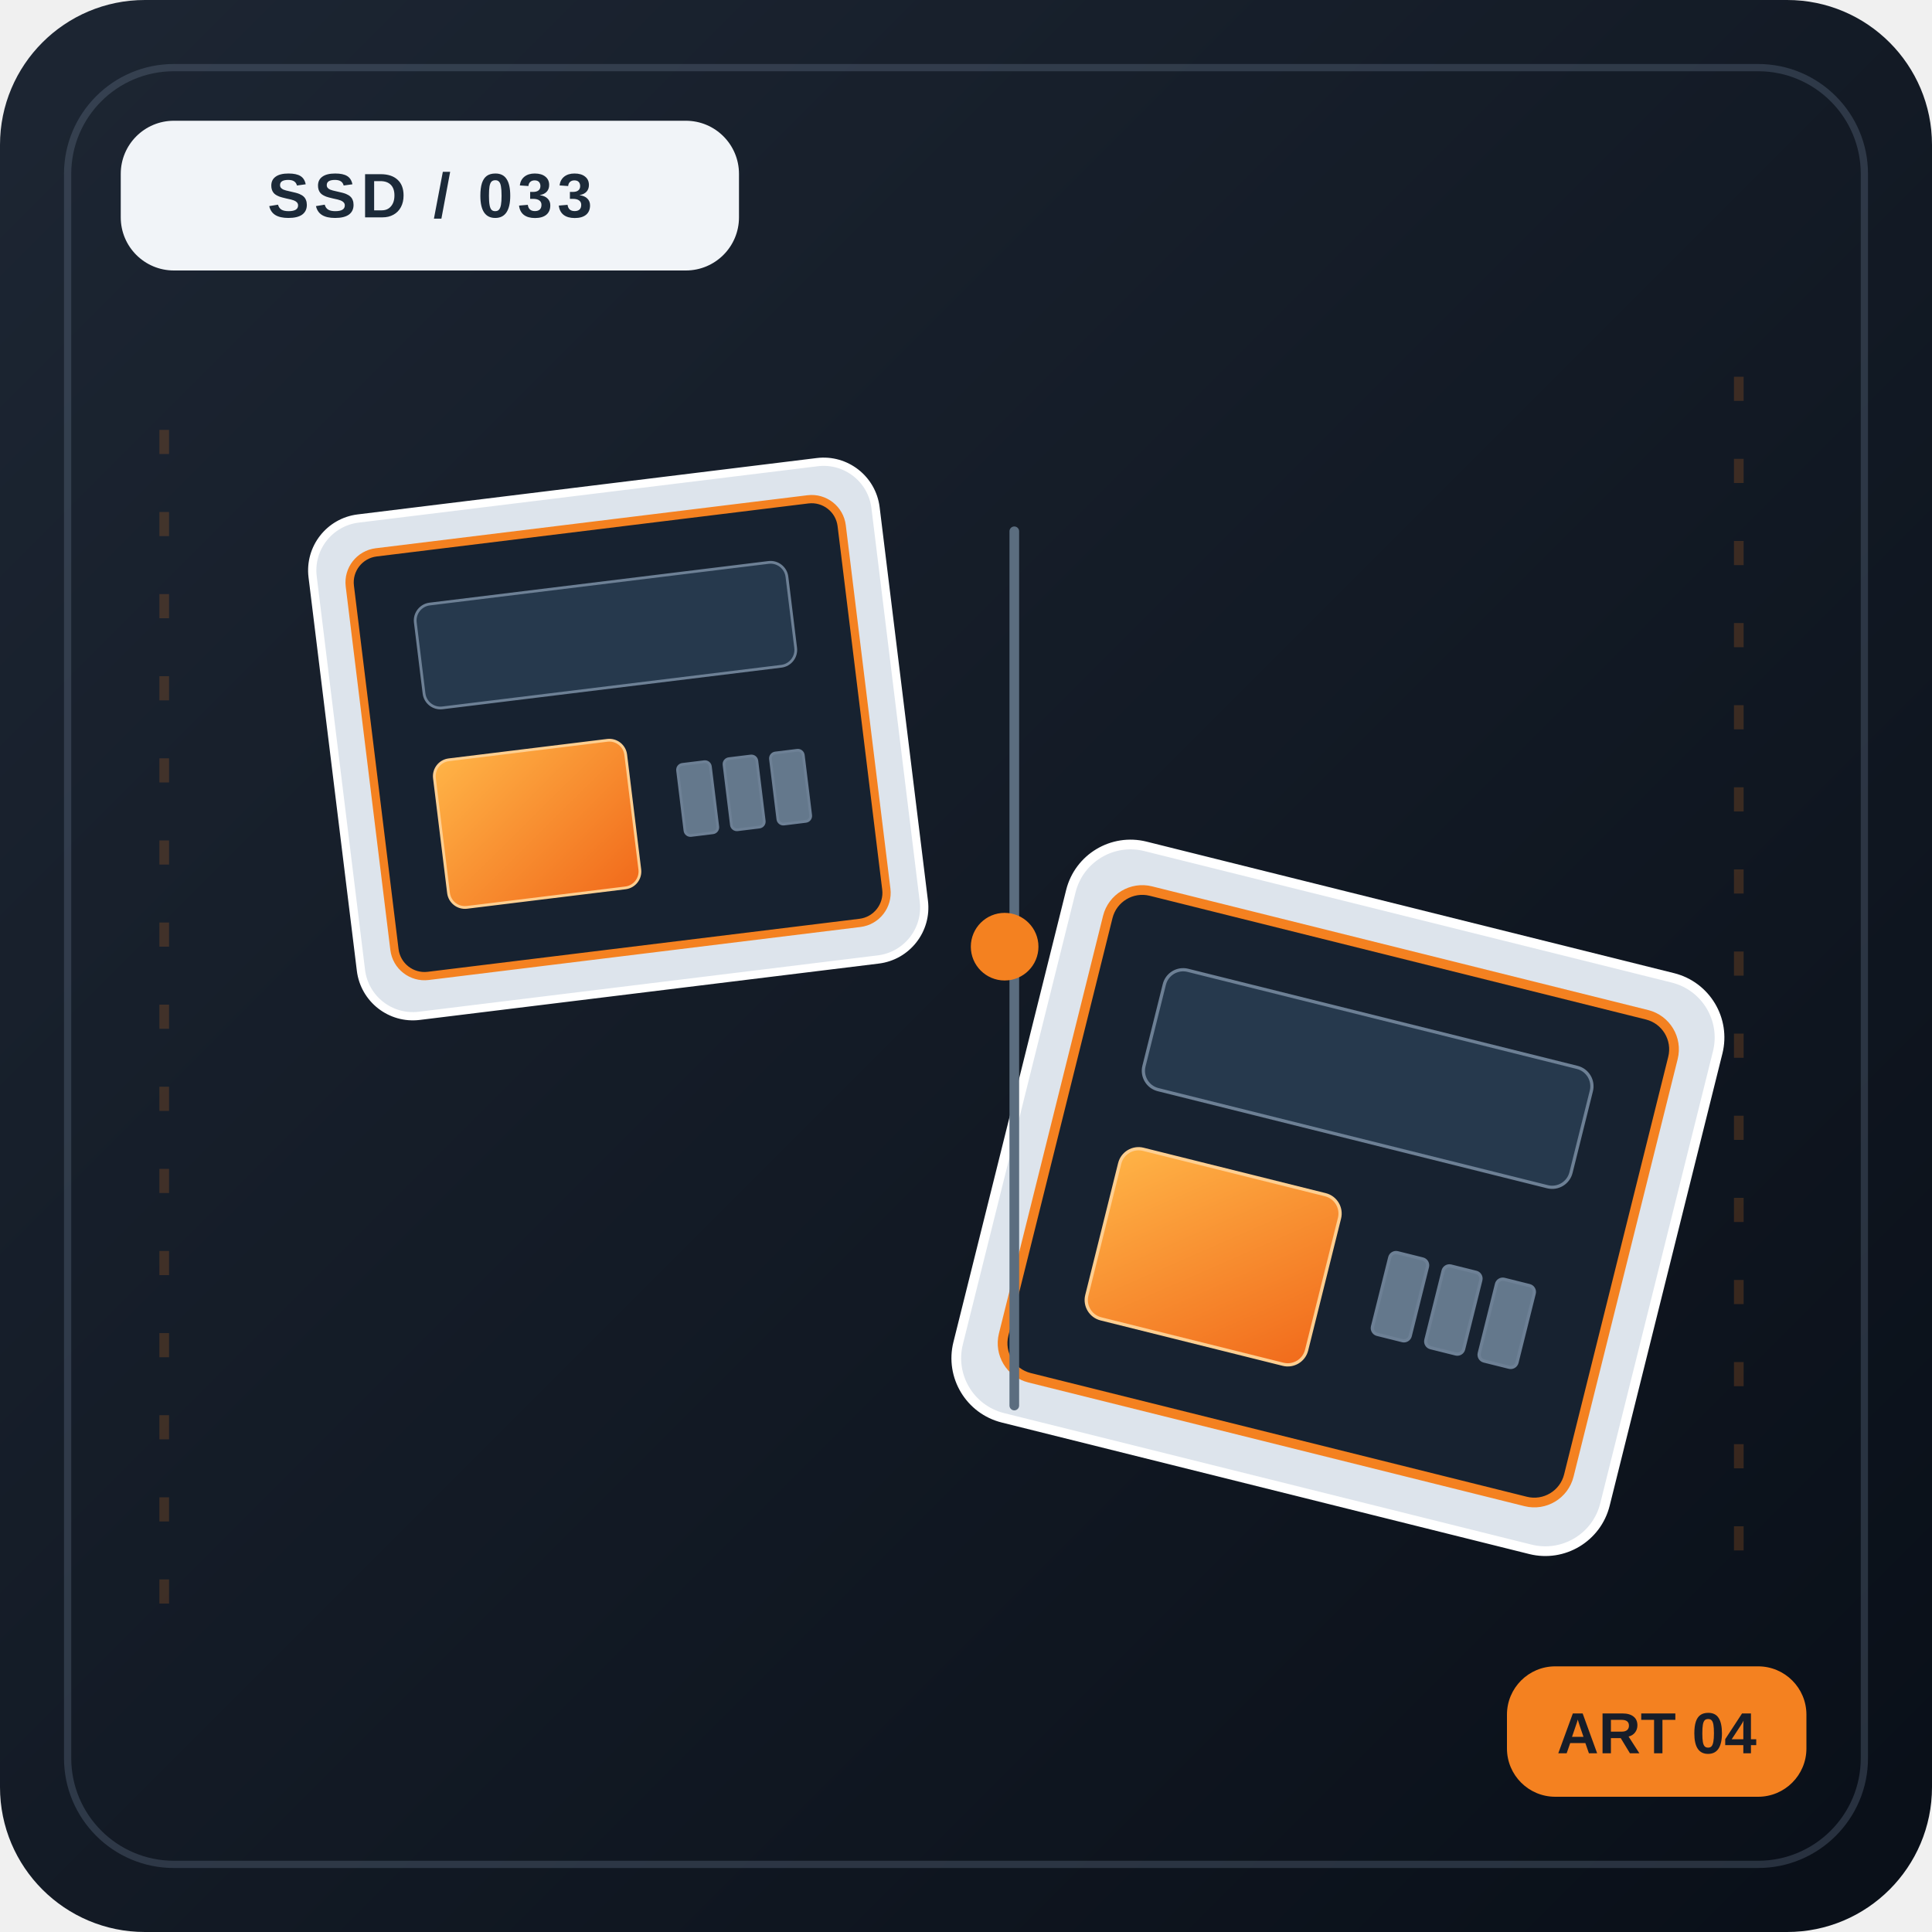
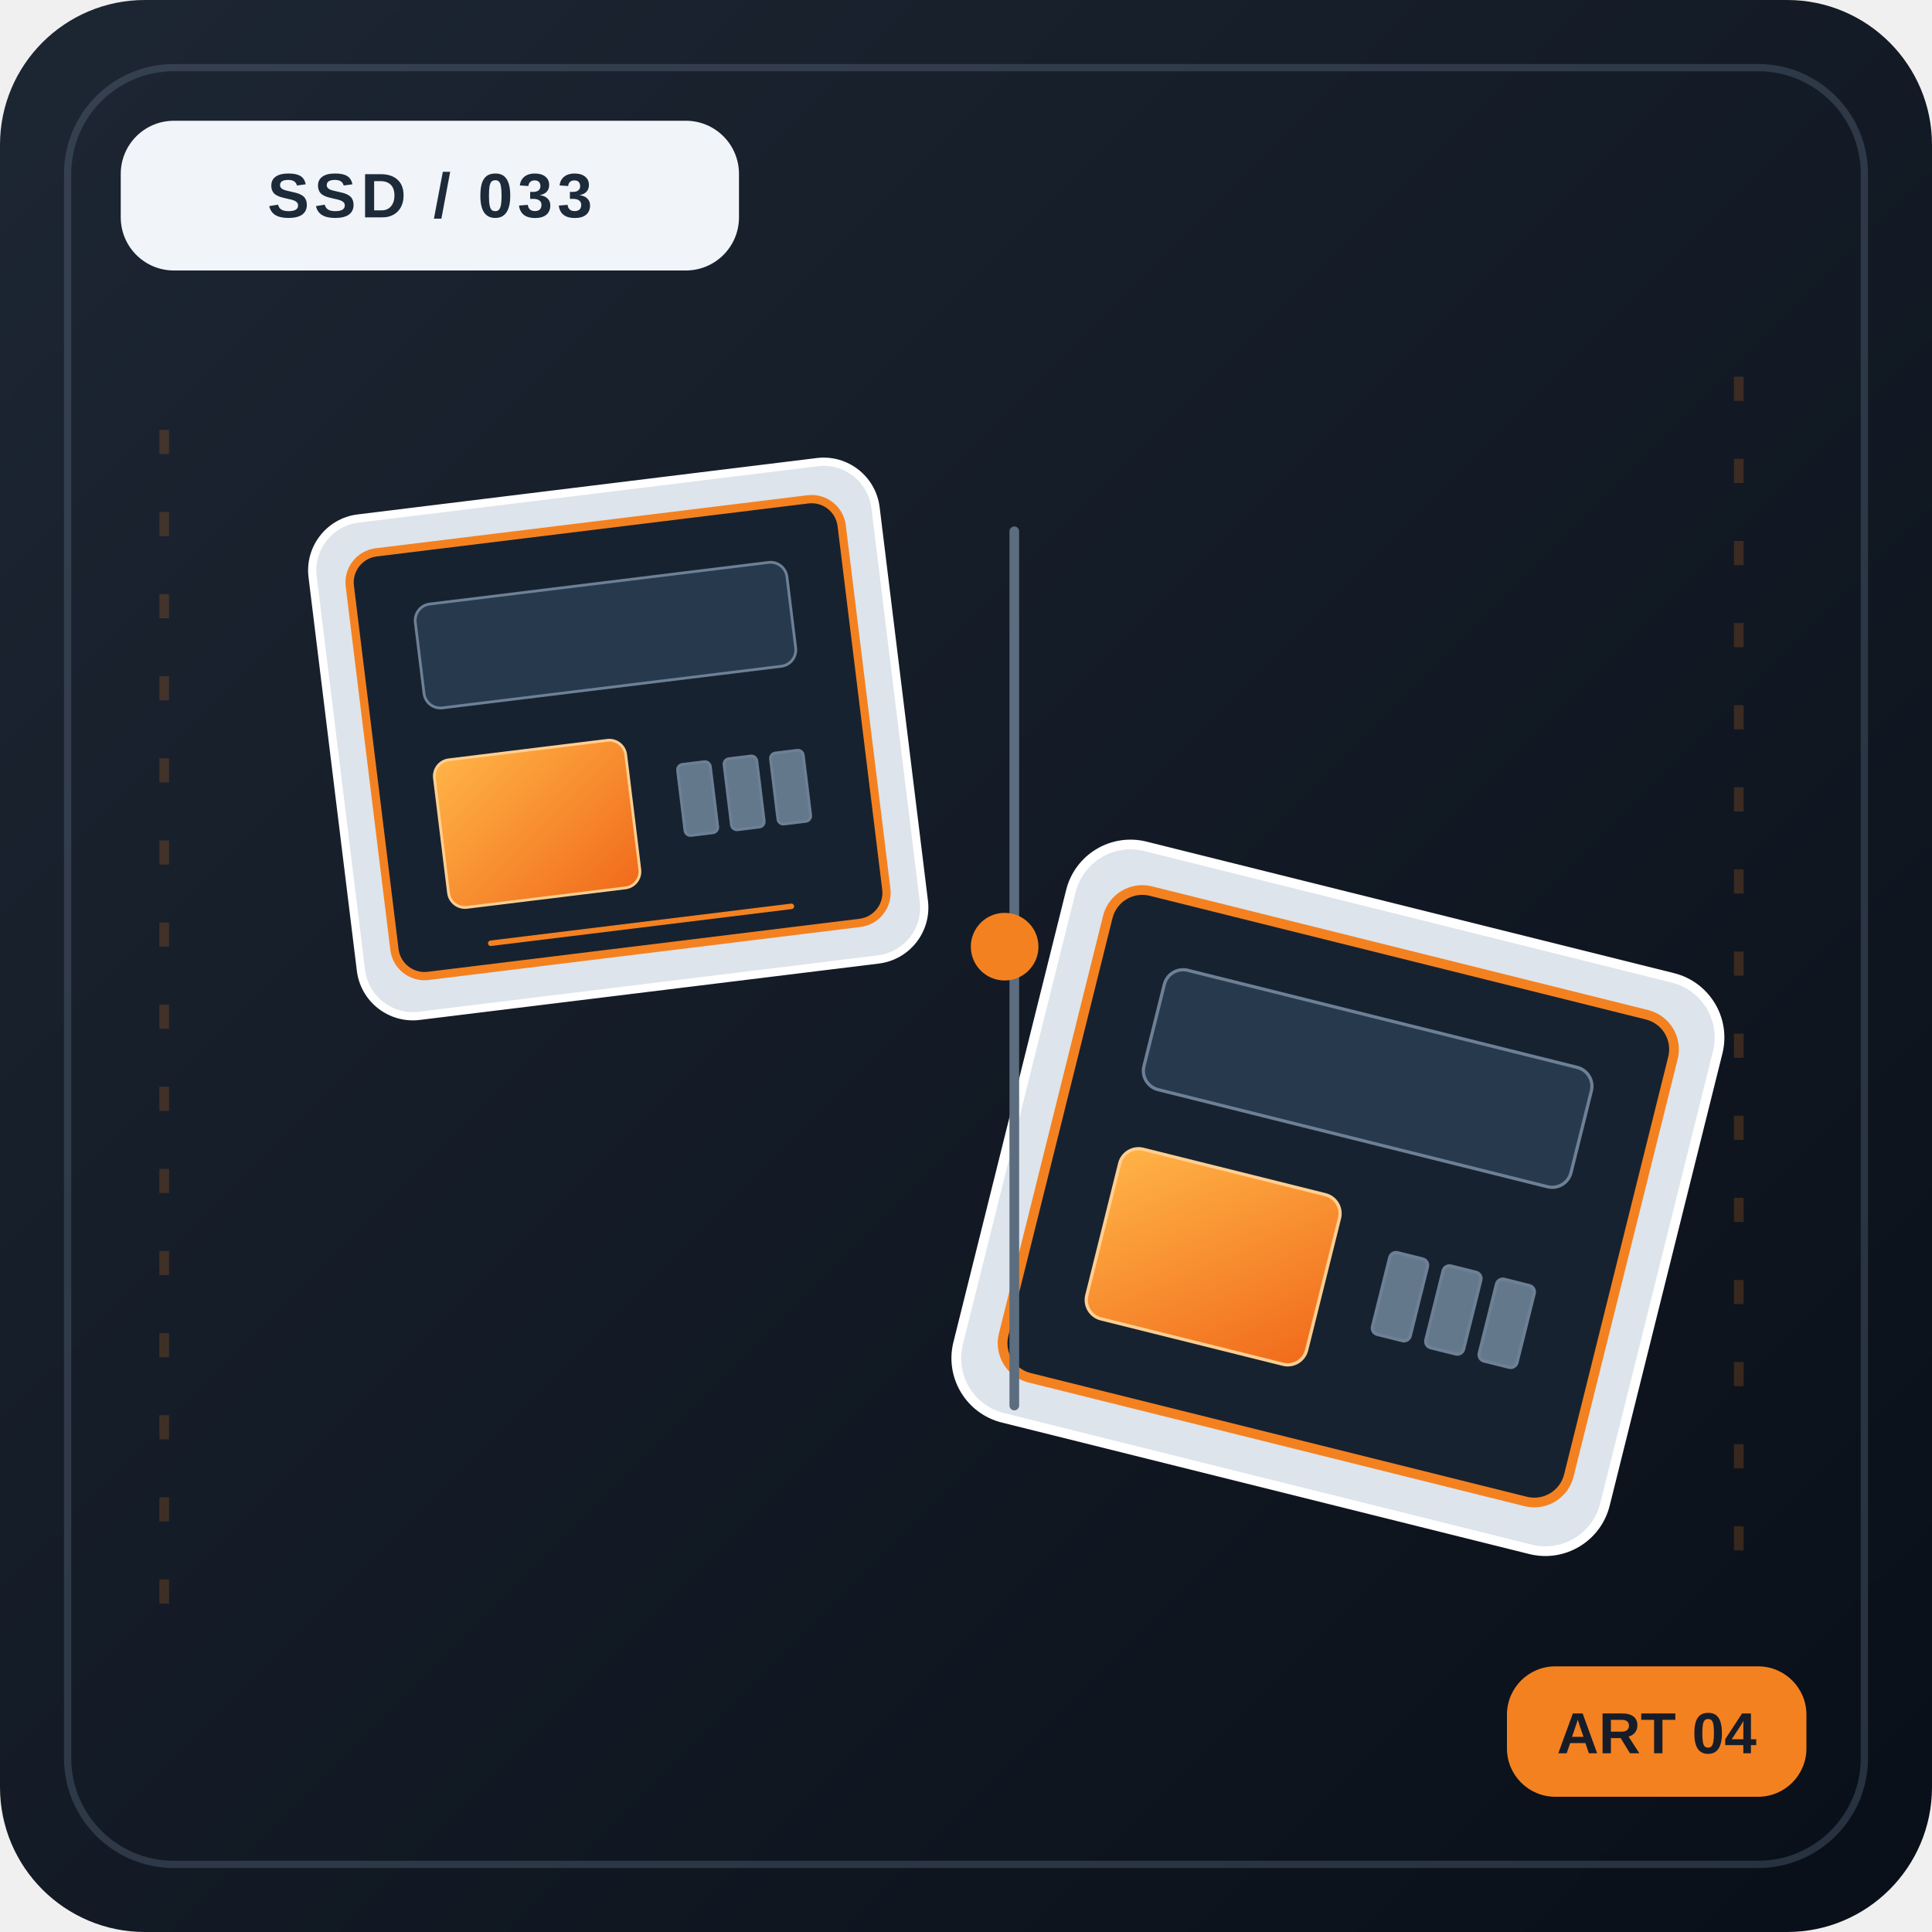
<svg xmlns="http://www.w3.org/2000/svg" width="400" height="400" viewBox="0 0 400 400" role="img" aria-label="Solid state drive — design 033" data-creator="Jelvan Elements">
  <defs>
    <linearGradient id="accent" x1="0" y1="0" x2="1" y2="1">
      <stop stop-color="#FFB447" />
      <stop offset="1" stop-color="#F16A1B" />
    </linearGradient>
    <linearGradient id="back" x1="0" y1="0" x2="1" y2="1">
      <stop stop-color="#1D2633" />
      <stop offset="1" stop-color="#090F18" />
    </linearGradient>
  </defs>
  <rect width="400" height="400" rx="30" fill="url(#back)" />
  <rect x="14" y="14" width="372" height="372" rx="22" fill="none" stroke="#6F8197" stroke-opacity=".3" stroke-width="1.5" />
  <path d="M34 332V80M360 78v250" stroke="#F48120" stroke-opacity=".19" stroke-width="2" stroke-dasharray="5 12" />
  <g transform="translate(128 153) rotate(-7) scale(0.57)">
    <rect x="-103" y="-91" width="206" height="182" rx="19" fill="#DDE4EC" stroke="#FFFFFF" stroke-width="3" />
    <rect x="-90" y="-78" width="180" height="155" rx="11" fill="#172230" stroke="#F48120" stroke-width="3" />
    <rect x="-68" y="-57" width="136" height="38" rx="6" fill="#26394D" stroke="#6D8095" stroke-width="1" />
    <rect x="-68" y="0" width="70" height="54" rx="6" fill="url(#accent)" stroke="#FFCF91" stroke-width="1" />
    <rect x="20" y="12" width="12" height="26" rx="2" fill="#64788C" stroke="#6D8095" stroke-width="1" />
    <rect x="37" y="12" width="12" height="26" rx="2" fill="#64788C" stroke="#6D8095" stroke-width="1" />
    <rect x="54" y="12" width="12" height="26" rx="2" fill="#64788C" stroke="#6D8095" stroke-width="1" />
-     <path d="M-55 68h110" fill="none" stroke="-1" stroke-width="2" stroke-linejoin="round" stroke-linecap="round" />
+     <path d="M-55 68h110" fill="none" stroke="#F48120" stroke-width="2" stroke-linejoin="round" stroke-linecap="round" />
  </g>
  <g transform="translate(277 248) rotate(14) scale(0.67)">
    <rect x="-103" y="-91" width="206" height="182" rx="19" fill="#DDE4EC" stroke="#FFFFFF" stroke-width="3" />
    <rect x="-90" y="-78" width="180" height="155" rx="11" fill="#172230" stroke="#F48120" stroke-width="3" />
    <rect x="-68" y="-57" width="136" height="38" rx="6" fill="#26394D" stroke="#6D8095" stroke-width="1" />
    <rect x="-68" y="0" width="70" height="54" rx="6" fill="url(#accent)" stroke="#FFCF91" stroke-width="1" />
    <rect x="20" y="12" width="12" height="26" rx="2" fill="#64788C" stroke="#6D8095" stroke-width="1" />
    <rect x="37" y="12" width="12" height="26" rx="2" fill="#64788C" stroke="#6D8095" stroke-width="1" />
    <rect x="54" y="12" width="12" height="26" rx="2" fill="#64788C" stroke="#6D8095" stroke-width="1" />
  </g>
  <path d="M210 110V291" fill="none" stroke="#5B6D7F" stroke-width="2" stroke-linejoin="round" stroke-linecap="round" />
  <circle cx="208" cy="196" r="6" fill="#F48120" stroke="#F48120" stroke-width="2" />
  <rect x="25" y="25" width="128" height="31" rx="11" fill="#F1F4F8" />
  <text x="89" y="45" text-anchor="middle" fill="#1C2A39" font-family="Arial, sans-serif" font-size="13" font-weight="700" letter-spacing="1">SSD / 033</text>
  <rect x="312" y="345" width="62" height="27" rx="10" fill="#F48120" />
  <text x="343" y="363" text-anchor="middle" fill="#161D29" font-family="Arial, sans-serif" font-size="12" font-weight="700">ART 04</text>
</svg>
